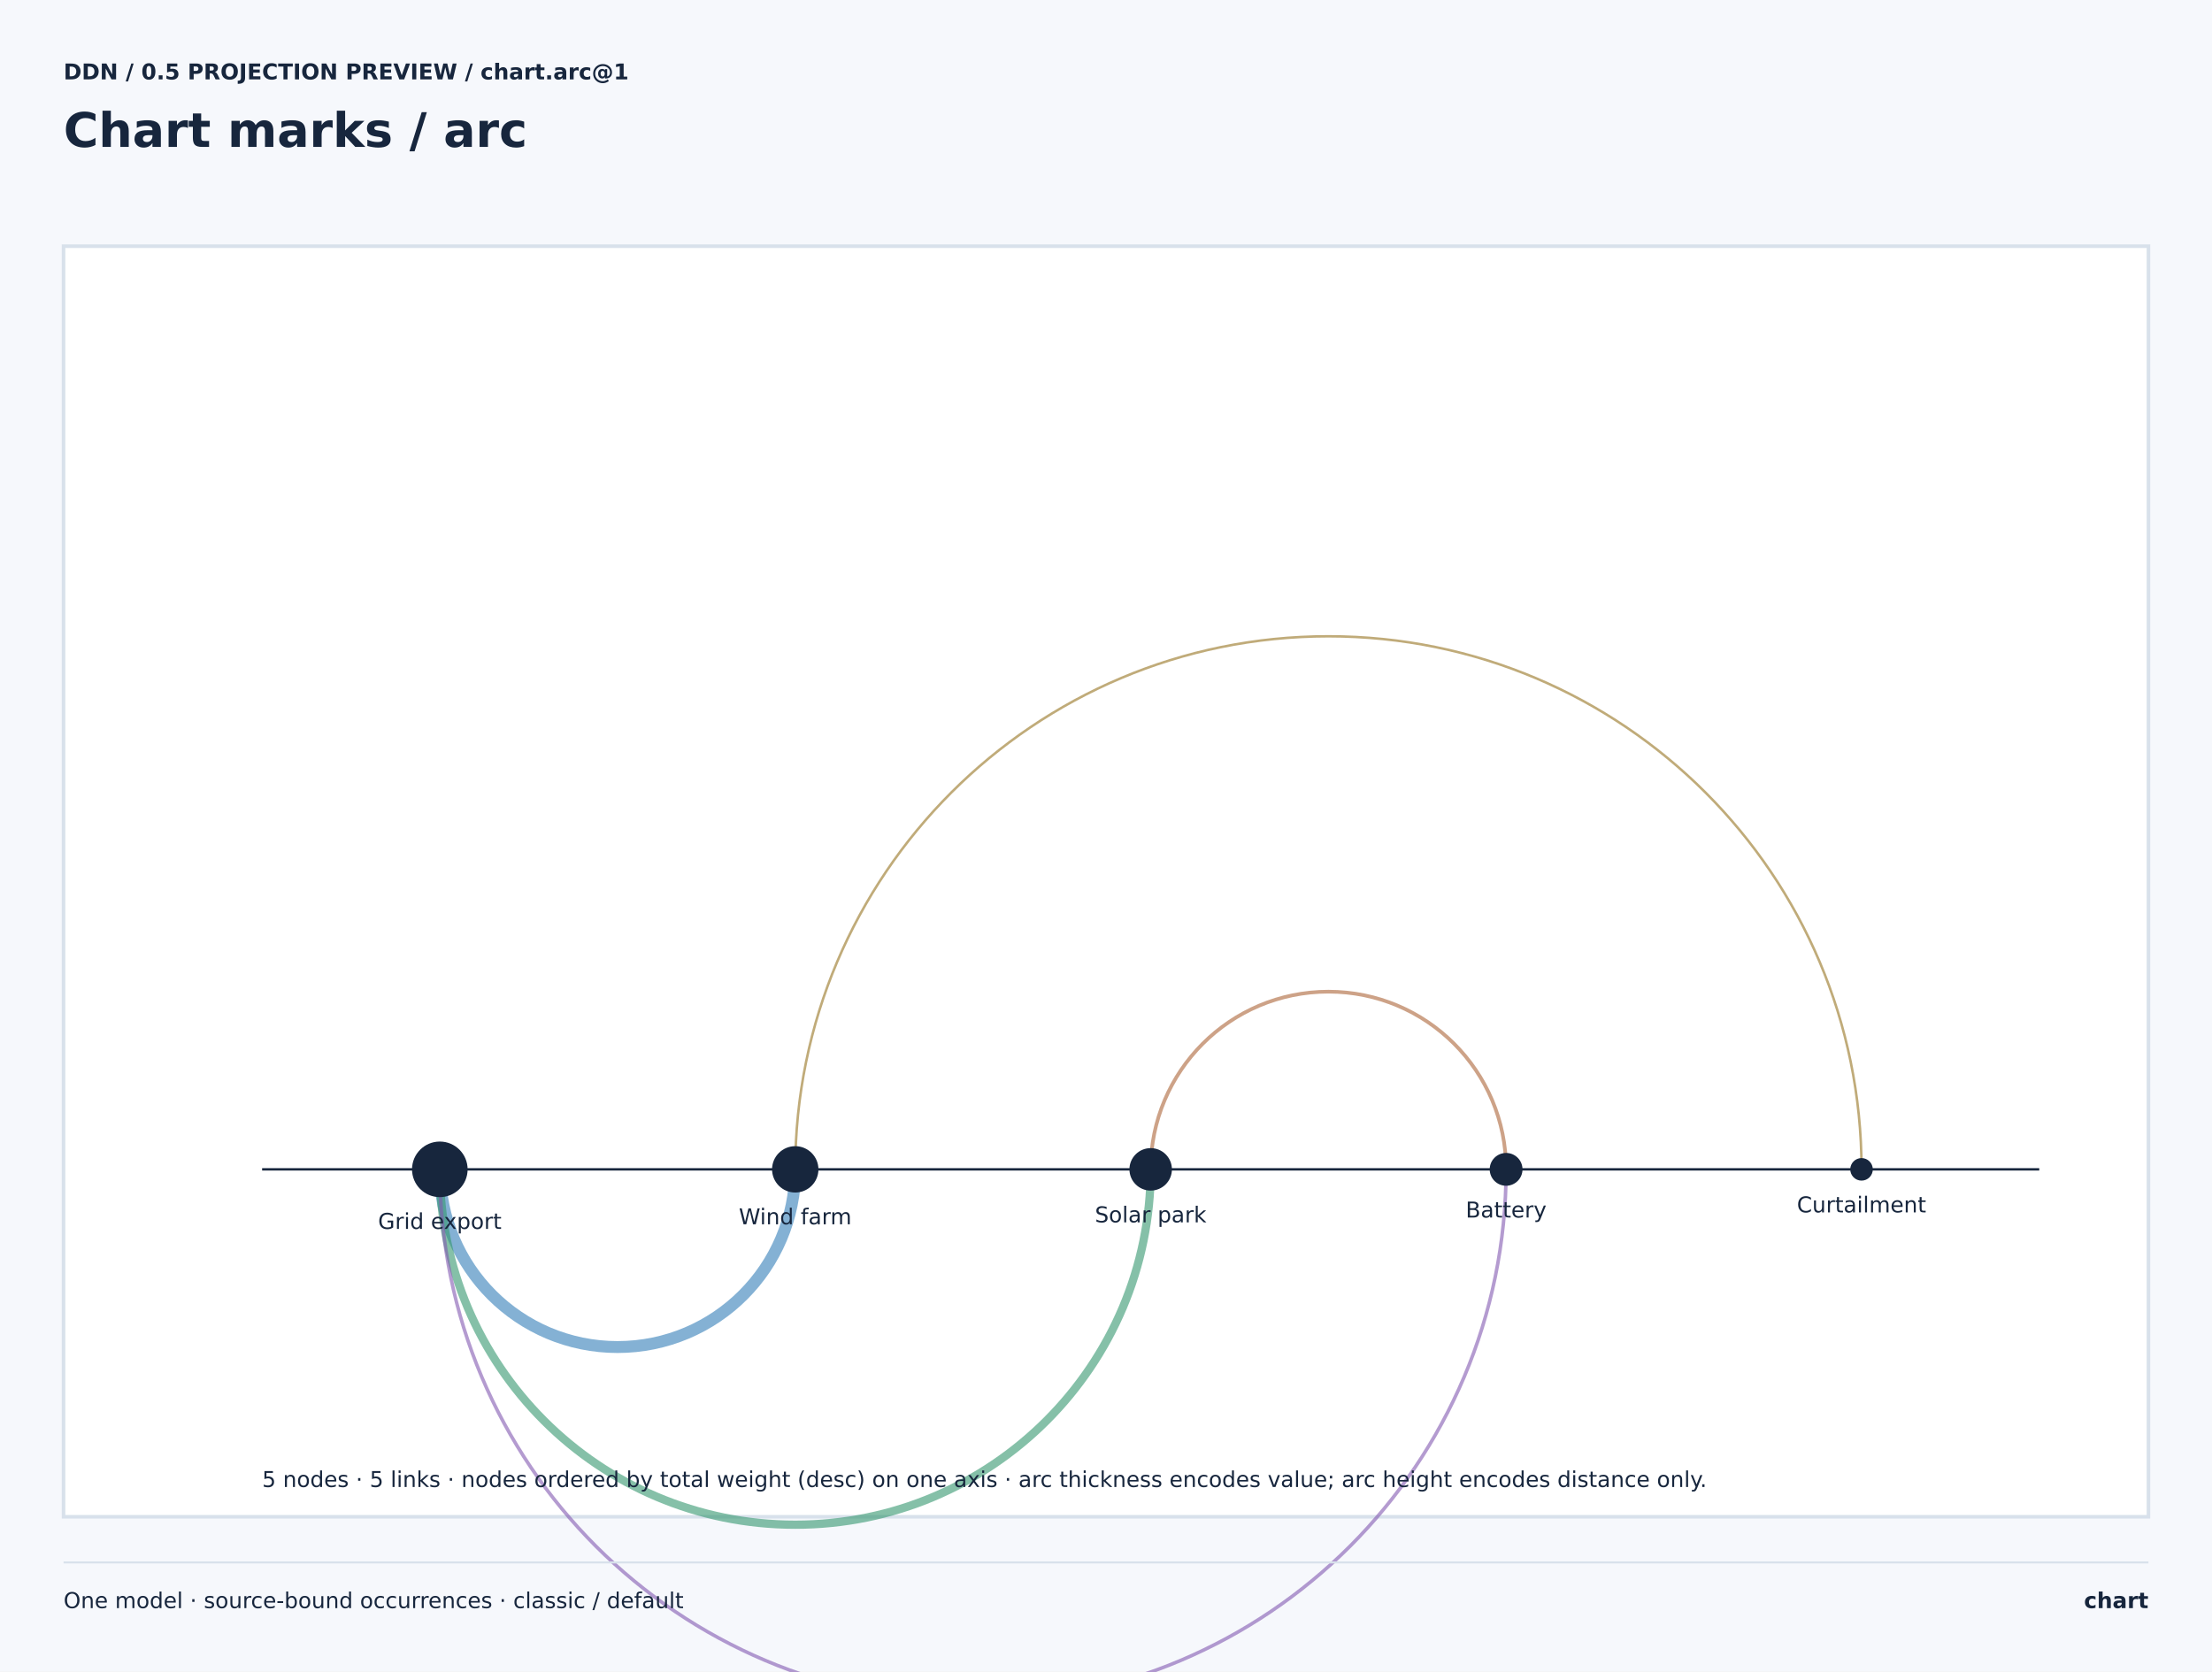
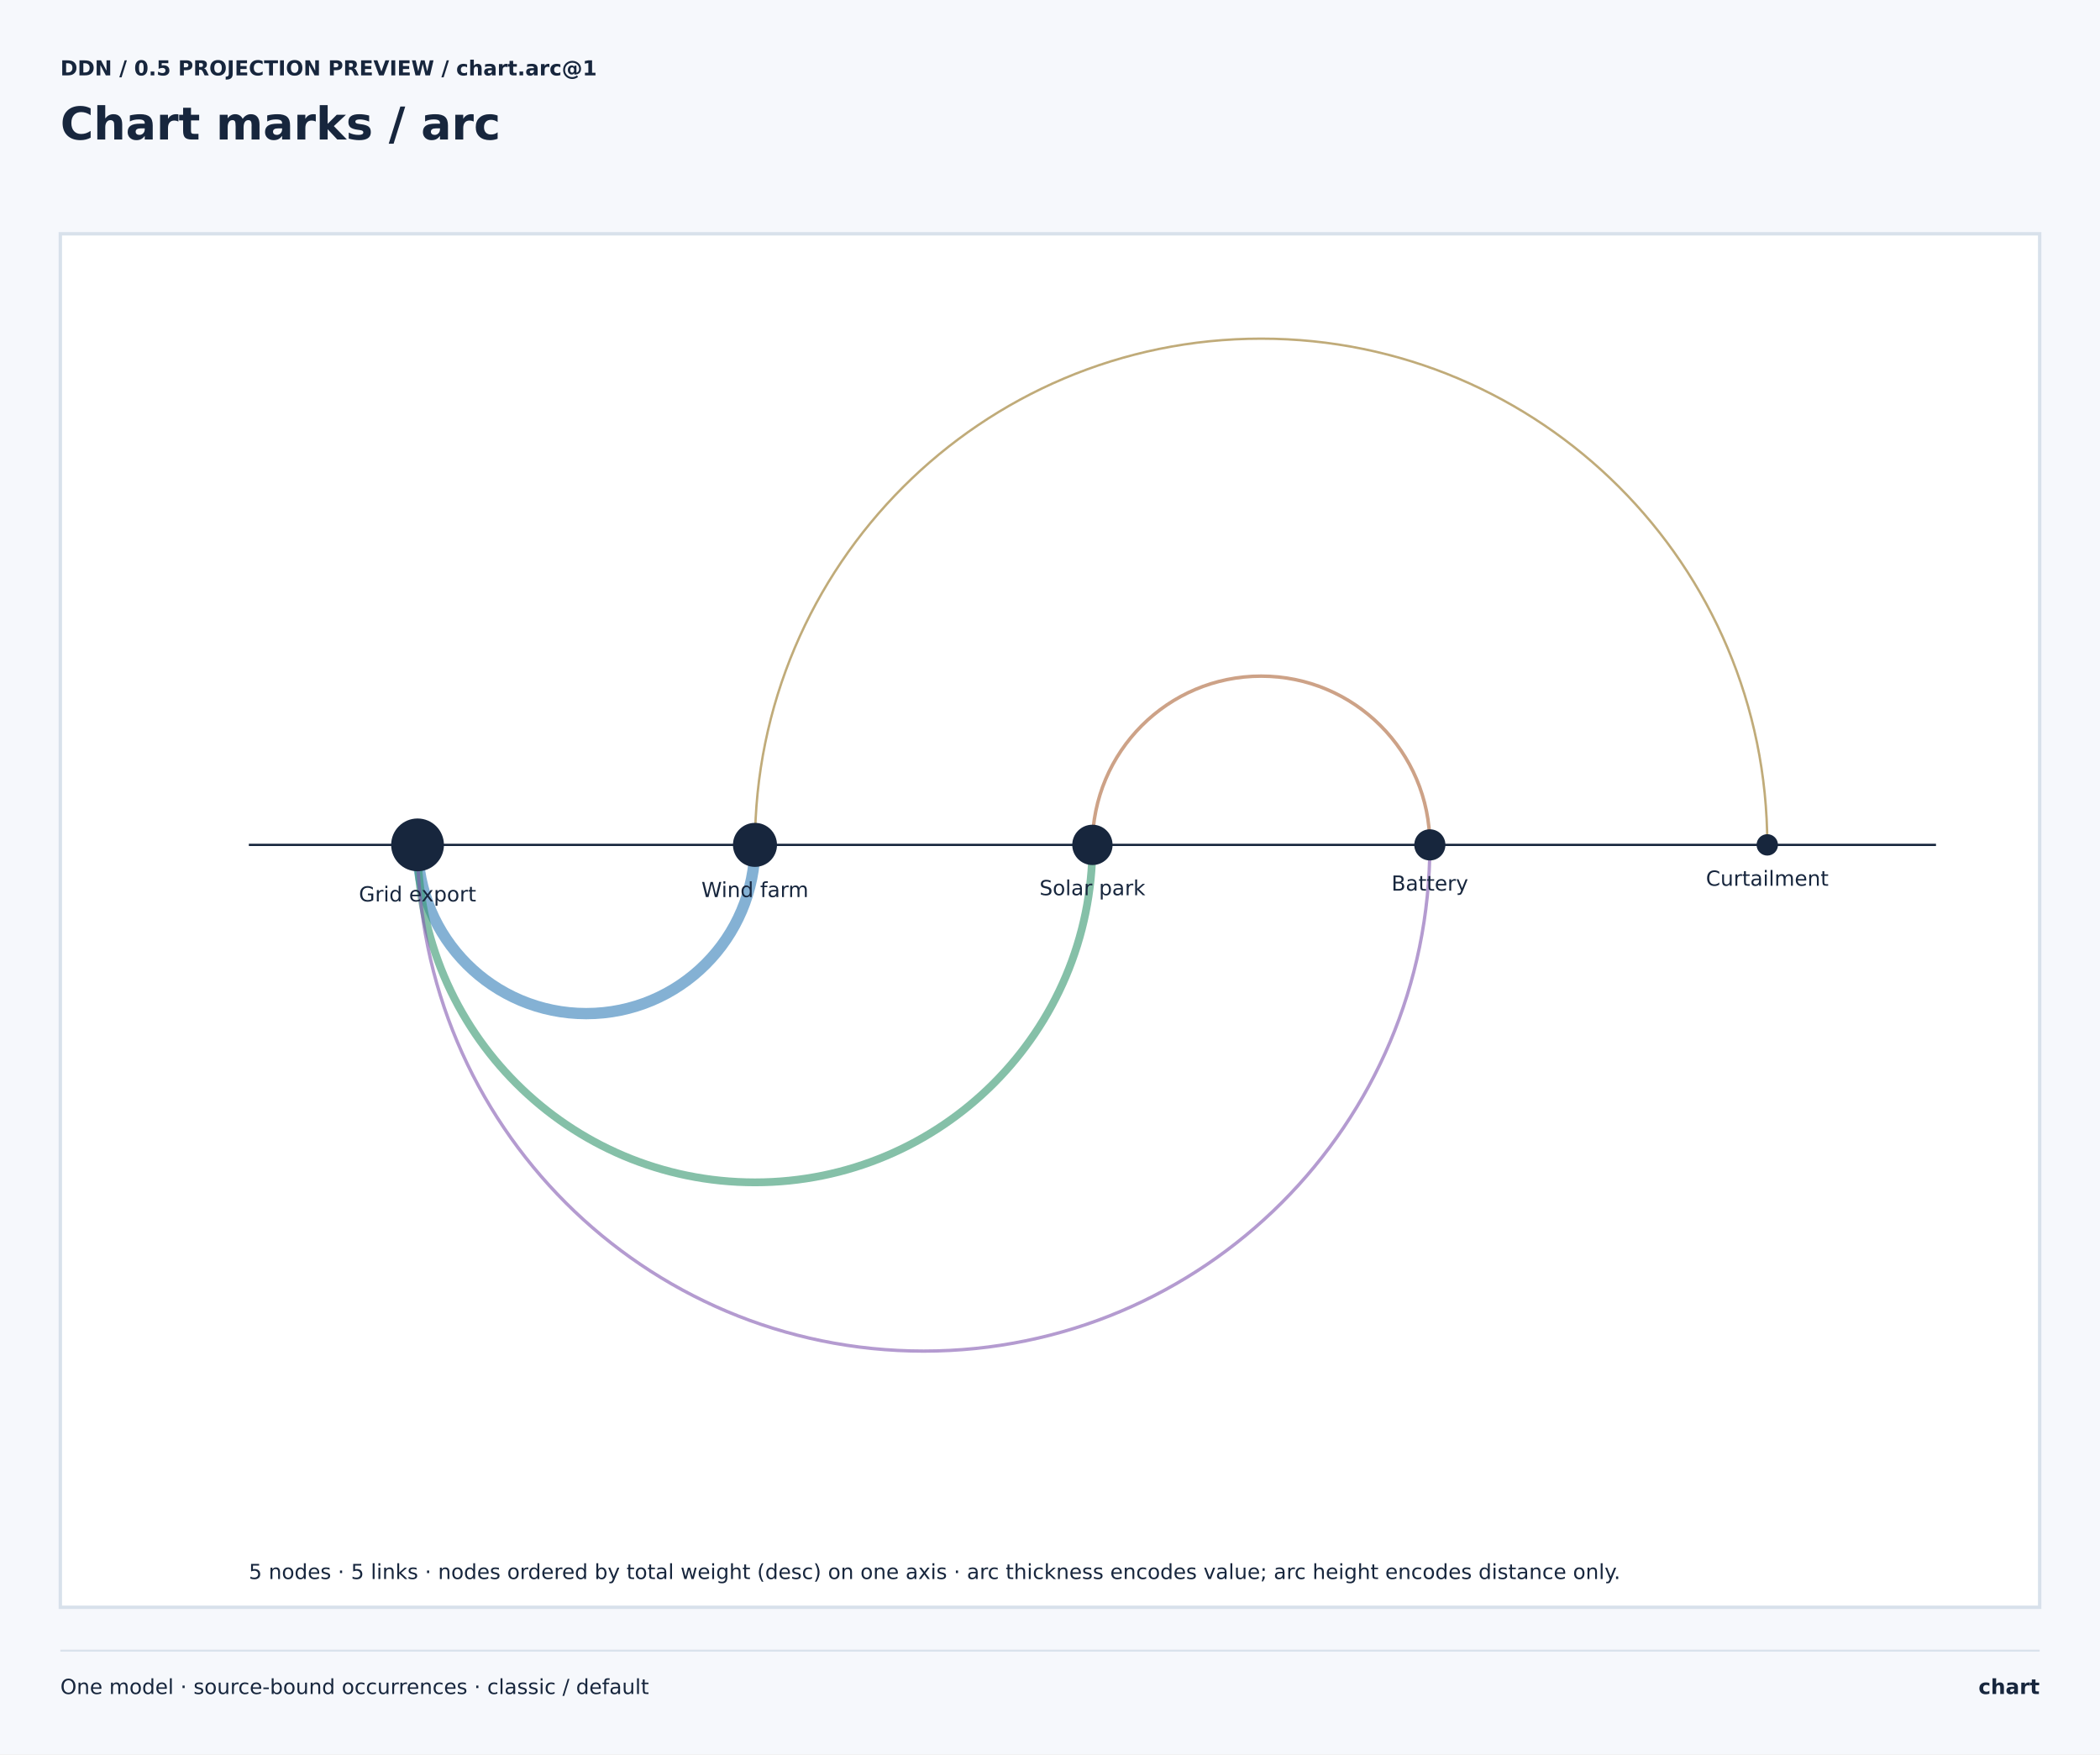
- <svg xmlns="http://www.w3.org/2000/svg" class="ddn-svg ddn-view-chart ddn-profile-chart-arc-1" width="1114" height="842" viewBox="0 0 1114 842" role="img" aria-labelledby="projection-title projection-description" style="font-family:DejaVu Sans, Arial, sans-serif">
+ <svg xmlns="http://www.w3.org/2000/svg" class="ddn-svg ddn-view-chart ddn-profile-chart-arc-1" width="1114" height="930.508" viewBox="0 0 1114 930.508" role="img" aria-labelledby="projection-title projection-description" style="font-family:DejaVu Sans, Arial, sans-serif">
  <rect width="100%" height="100%" fill="#F6F8FC" />
  <text x="32" y="40" font-size="11" fill="#17263D" font-weight="600" text-anchor="start">DDN / 0.5 PROJECTION PREVIEW / chart.arc@1</text>
  <text x="32" y="74" font-size="24" fill="#17263D" font-weight="650" text-anchor="start">Chart marks / arc</text>
  <g id="drawing" transform="translate(32 124) scale(1)">
-     <rect x="0" y="0" width="1050" height="640" rx="0" fill="#FFFFFF" stroke="#D8E1EB" stroke-width="1.8" />
+     <rect x="0" y="0" width="1050" height="728.508" rx="0" fill="#FFFFFF" stroke="#D8E1EB" stroke-width="1.8" />
    <g class="ddn-mark ddn-mark-arc" data-id="ddn.gallery.marks::flows.f1" data-source-ids="[&quot;ddn.gallery.marks::flows.f1&quot;]" data-projection-mark="mark:ddn.gallery.marks::mark_arc:0" data-property="x_record.mwh" tabindex="0" role="group">
-       <path class="ddn-arc-link" data-value="1240" d="M368.5 465A89.5 89.5 0 0 1 189.5 465" stroke="#337DB7" stroke-width="6" fill="none" stroke-opacity=".6" />
+       <path class="ddn-arc-link" data-value="1240" d="M368.5 324.125A89.5 89.5 0 0 1 189.5 324.125" stroke="#337DB7" stroke-width="6" fill="none" stroke-opacity=".6" />
    </g>
    <g class="ddn-mark ddn-mark-arc" data-id="ddn.gallery.marks::flows.f2" data-source-ids="[&quot;ddn.gallery.marks::flows.f2&quot;]" data-projection-mark="mark:ddn.gallery.marks::mark_arc:1" data-property="x_record.mwh" tabindex="0" role="group">
-       <path class="ddn-arc-link" data-value="780" d="M547.5 465A179 179 0 0 1 189.5 465" stroke="#34976E" stroke-width="4.145" fill="none" stroke-opacity=".6" />
+       <path class="ddn-arc-link" data-value="780" d="M547.5 324.125A179 179 0 0 1 189.5 324.125" stroke="#34976E" stroke-width="4.145" fill="none" stroke-opacity=".6" />
    </g>
    <g class="ddn-mark ddn-mark-arc" data-id="ddn.gallery.marks::flows.f3" data-source-ids="[&quot;ddn.gallery.marks::flows.f3&quot;]" data-projection-mark="mark:ddn.gallery.marks::mark_arc:2" data-property="x_record.mwh" tabindex="0" role="group">
-       <path class="ddn-arc-link" data-value="211" d="M547.5 465A89.5 89.5 0 0 1 726.5 465" stroke="#AC6538" stroke-width="1.851" fill="none" stroke-opacity=".6" />
+       <path class="ddn-arc-link" data-value="211" d="M547.5 324.125A89.5 89.5 0 0 1 726.5 324.125" stroke="#AC6538" stroke-width="1.851" fill="none" stroke-opacity=".6" />
    </g>
    <g class="ddn-mark ddn-mark-arc" data-id="ddn.gallery.marks::flows.f4" data-source-ids="[&quot;ddn.gallery.marks::flows.f4&quot;]" data-projection-mark="mark:ddn.gallery.marks::mark_arc:3" data-property="x_record.mwh" tabindex="0" role="group">
-       <path class="ddn-arc-link" data-value="190" d="M726.5 465A268.5 268.5 0 0 1 189.5 465" stroke="#8259B1" stroke-width="1.766" fill="none" stroke-opacity=".6" />
+       <path class="ddn-arc-link" data-value="190" d="M726.5 324.125A268.5 268.5 0 0 1 189.5 324.125" stroke="#8259B1" stroke-width="1.766" fill="none" stroke-opacity=".6" />
    </g>
    <g class="ddn-mark ddn-mark-arc" data-id="ddn.gallery.marks::flows.f5" data-source-ids="[&quot;ddn.gallery.marks::flows.f5&quot;]" data-projection-mark="mark:ddn.gallery.marks::mark_arc:4" data-property="x_record.mwh" tabindex="0" role="group">
-       <path class="ddn-arc-link" data-value="62" d="M368.5 465A268.5 268.5 0 0 1 905.5 465" stroke="#967421" stroke-width="1.25" fill="none" stroke-opacity=".6" />
+       <path class="ddn-arc-link" data-value="62" d="M368.5 324.125A268.5 268.5 0 0 1 905.5 324.125" stroke="#967421" stroke-width="1.25" fill="none" stroke-opacity=".6" />
    </g>
    <g class="ddn-mark ddn-mark-arc" data-id="ddn.gallery.marks::flows.f1" data-source-ids="[&quot;ddn.gallery.marks::flows.f1&quot;,&quot;ddn.gallery.marks::flows.f2&quot;,&quot;ddn.gallery.marks::flows.f4&quot;]" data-projection-mark="mark:ddn.gallery.marks::mark_arc:5" data-property="x_record.source" tabindex="0" role="group">
-       <circle class="ddn-arc-node" data-weight="2210" cx="189.5" cy="465" r="14" fill="#17263D" />
-       <text x="189.5" y="495" font-size="11" fill="#17263D" font-weight="400" text-anchor="middle">Grid export</text>
+       <circle class="ddn-arc-node" data-weight="2210" cx="189.5" cy="324.125" r="14" fill="#17263D" />
+       <text x="189.5" y="354.125" font-size="11" fill="#17263D" font-weight="400" text-anchor="middle">Grid export</text>
    </g>
    <g class="ddn-mark ddn-mark-arc" data-id="ddn.gallery.marks::flows.f1" data-source-ids="[&quot;ddn.gallery.marks::flows.f1&quot;,&quot;ddn.gallery.marks::flows.f5&quot;]" data-projection-mark="mark:ddn.gallery.marks::mark_arc:6" data-property="x_record.source" tabindex="0" role="group">
-       <circle class="ddn-arc-node" data-weight="1302" cx="368.5" cy="465" r="11.676" fill="#17263D" />
-       <text x="368.5" y="492.676" font-size="11" fill="#17263D" font-weight="400" text-anchor="middle">Wind farm</text>
+       <circle class="ddn-arc-node" data-weight="1302" cx="368.5" cy="324.125" r="11.676" fill="#17263D" />
+       <text x="368.5" y="351.801" font-size="11" fill="#17263D" font-weight="400" text-anchor="middle">Wind farm</text>
    </g>
    <g class="ddn-mark ddn-mark-arc" data-id="ddn.gallery.marks::flows.f2" data-source-ids="[&quot;ddn.gallery.marks::flows.f2&quot;,&quot;ddn.gallery.marks::flows.f3&quot;]" data-projection-mark="mark:ddn.gallery.marks::mark_arc:7" data-property="x_record.source" tabindex="0" role="group">
-       <circle class="ddn-arc-node" data-weight="991" cx="547.5" cy="465" r="10.696" fill="#17263D" />
-       <text x="547.5" y="491.696" font-size="11" fill="#17263D" font-weight="400" text-anchor="middle">Solar park</text>
+       <circle class="ddn-arc-node" data-weight="991" cx="547.5" cy="324.125" r="10.696" fill="#17263D" />
+       <text x="547.5" y="350.821" font-size="11" fill="#17263D" font-weight="400" text-anchor="middle">Solar park</text>
    </g>
    <g class="ddn-mark ddn-mark-arc" data-id="ddn.gallery.marks::flows.f3" data-source-ids="[&quot;ddn.gallery.marks::flows.f3&quot;,&quot;ddn.gallery.marks::flows.f4&quot;]" data-projection-mark="mark:ddn.gallery.marks::mark_arc:8" data-property="x_record.source" tabindex="0" role="group">
-       <circle class="ddn-arc-node" data-weight="401" cx="726.5" cy="465" r="8.26" fill="#17263D" />
-       <text x="726.5" y="489.26" font-size="11" fill="#17263D" font-weight="400" text-anchor="middle">Battery</text>
+       <circle class="ddn-arc-node" data-weight="401" cx="726.5" cy="324.125" r="8.26" fill="#17263D" />
+       <text x="726.5" y="348.385" font-size="11" fill="#17263D" font-weight="400" text-anchor="middle">Battery</text>
    </g>
    <g class="ddn-mark ddn-mark-arc" data-id="ddn.gallery.marks::flows.f5" data-source-ids="[&quot;ddn.gallery.marks::flows.f5&quot;]" data-projection-mark="mark:ddn.gallery.marks::mark_arc:9" data-property="x_record.source" tabindex="0" role="group">
-       <circle class="ddn-arc-node" data-weight="62" cx="905.5" cy="465" r="5.675" fill="#17263D" />
-       <text x="905.5" y="486.675" font-size="11" fill="#17263D" font-weight="400" text-anchor="middle">Curtailment</text>
+       <circle class="ddn-arc-node" data-weight="62" cx="905.5" cy="324.125" r="5.675" fill="#17263D" />
+       <text x="905.5" y="345.8" font-size="11" fill="#17263D" font-weight="400" text-anchor="middle">Curtailment</text>
    </g>
-     <path d="M100 465L995 465" stroke="#17263D" stroke-width="1.2" fill="none" />
-     <text x="100" y="625" font-size="11" fill="#17263D" font-weight="400" text-anchor="start">5 nodes · 5 links · nodes ordered by total weight (desc) on one axis · arc thickness encodes value; arc height encodes distance only.</text>
+     <path d="M100 324.125L995 324.125" stroke="#17263D" stroke-width="1.2" fill="none" />
+     <text x="100" y="713.508" font-size="11" fill="#17263D" font-weight="400" text-anchor="start">5 nodes · 5 links · nodes ordered by total weight (desc) on one axis · arc thickness encodes value; arc height encodes distance only.</text>
  </g>
-   <path d="M32 787L1082 787" stroke="#D8E1EB" stroke-width="1" fill="none" />
-   <text x="32" y="810" font-size="11" fill="#17263D" font-weight="400" text-anchor="start">One model · source-bound occurrences · classic / default</text>
-   <text x="1082" y="810" font-size="11" fill="#17263D" font-weight="600" text-anchor="end">chart</text>
+   <path d="M32 875.508L1082 875.508" stroke="#D8E1EB" stroke-width="1" fill="none" />
+   <text x="32" y="898.508" font-size="11" fill="#17263D" font-weight="400" text-anchor="start">One model · source-bound occurrences · classic / default</text>
+   <text x="1082" y="898.508" font-size="11" fill="#17263D" font-weight="600" text-anchor="end">chart</text>
</svg>
